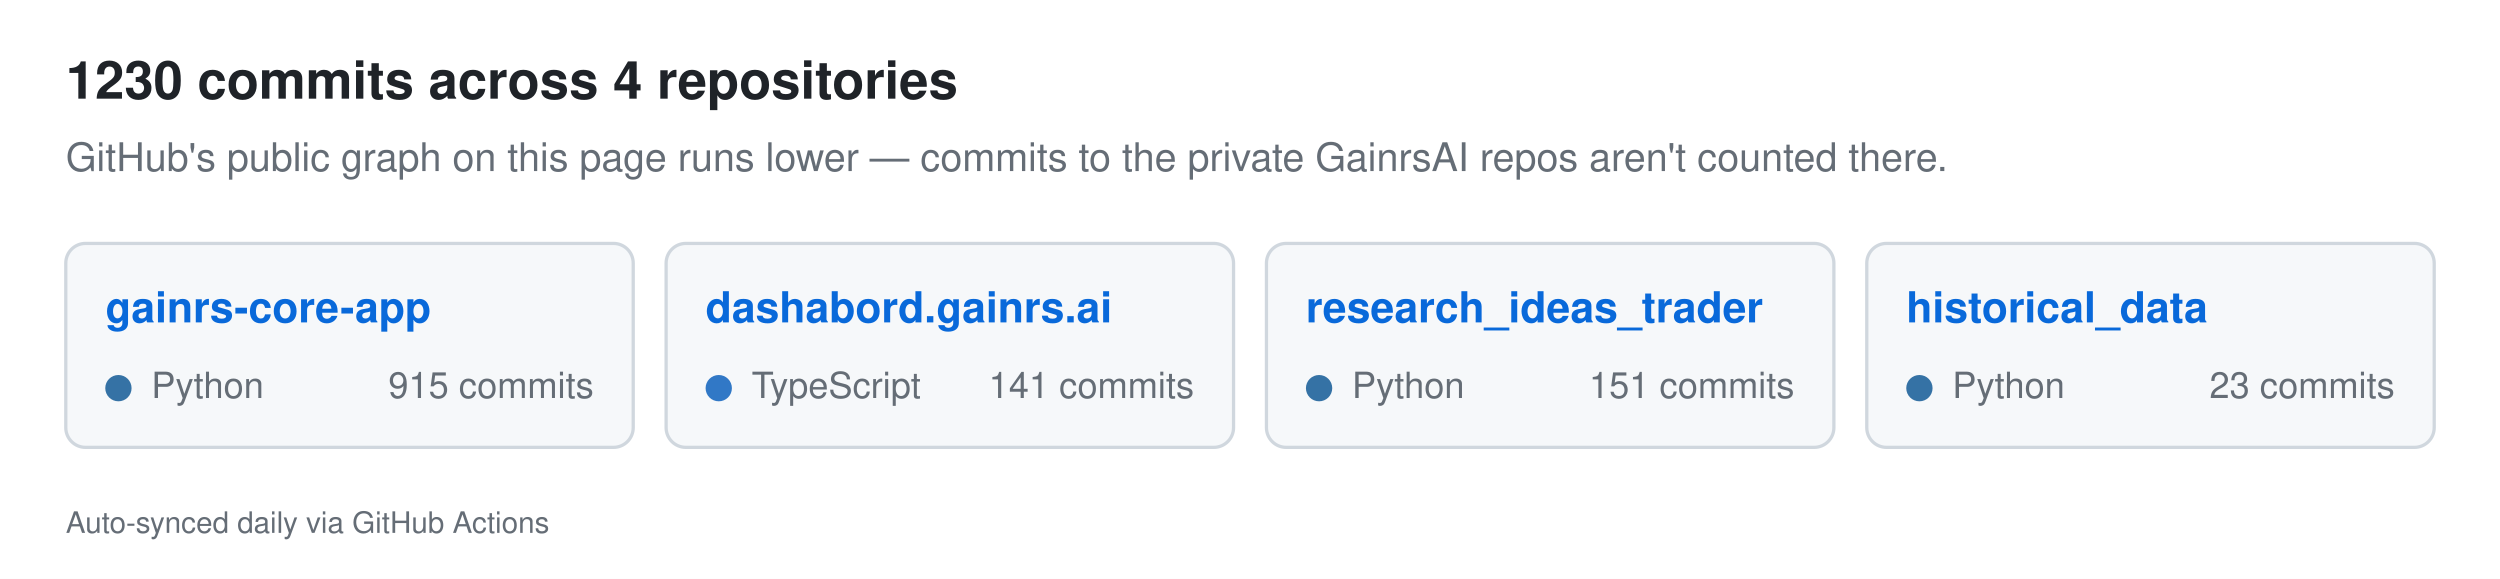
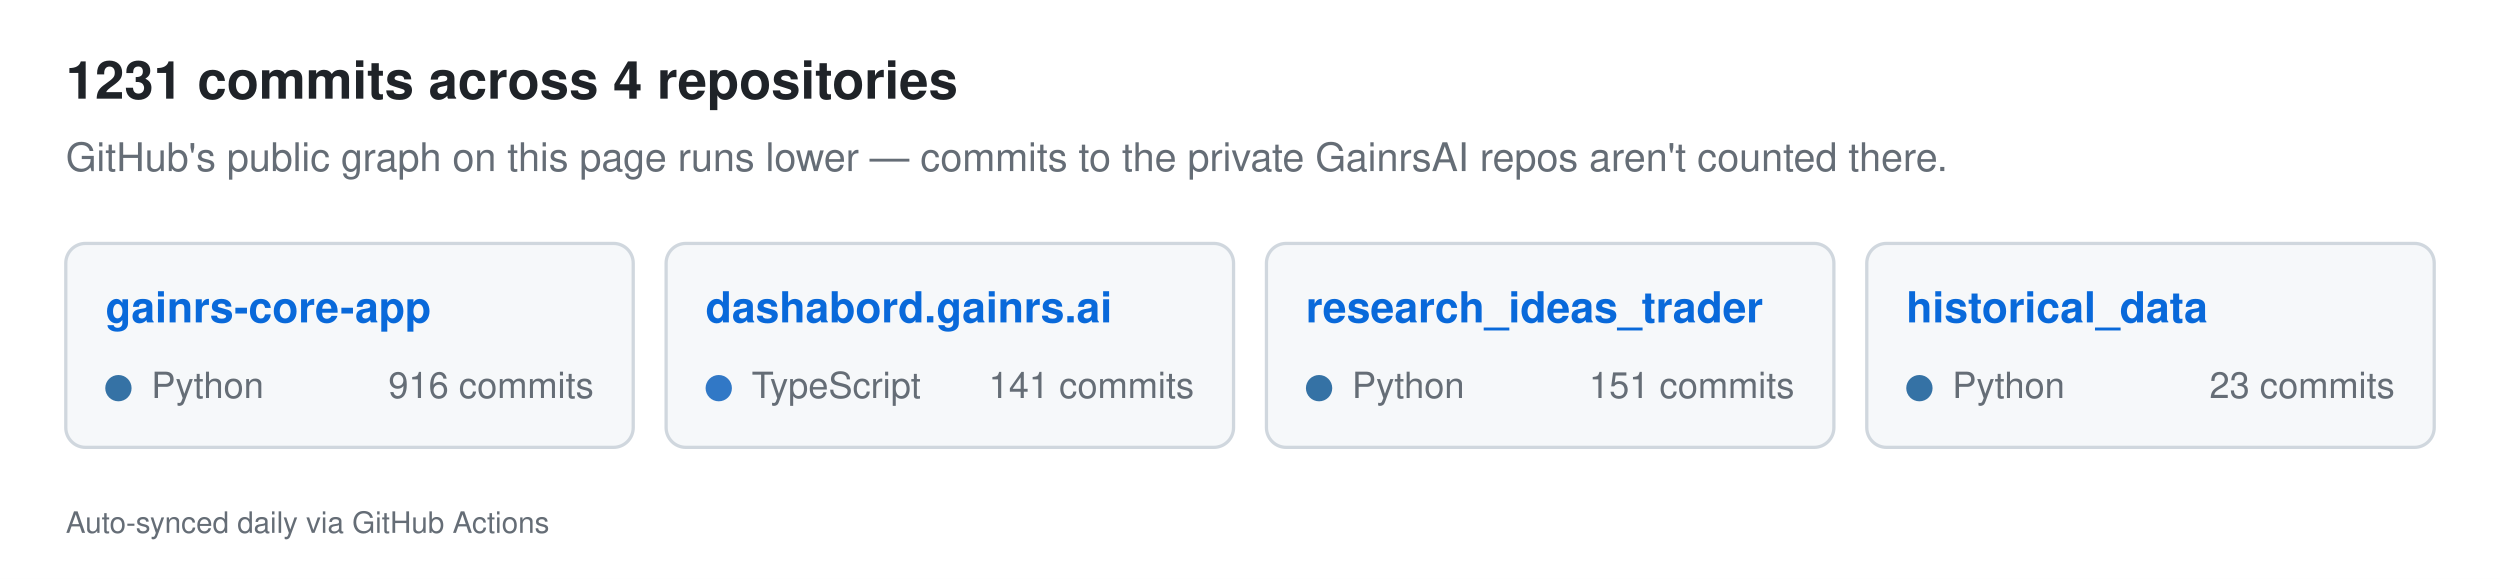
- <svg xmlns="http://www.w3.org/2000/svg" width="760" height="176" viewBox="0 0 760 176" font-family="-apple-system, BlinkMacSystemFont, 'Segoe UI', Helvetica, Arial, sans-serif" role="img" aria-label="1230 commits across 4 repositories">
+ <svg xmlns="http://www.w3.org/2000/svg" width="760" height="176" viewBox="0 0 760 176" font-family="-apple-system, BlinkMacSystemFont, 'Segoe UI', Helvetica, Arial, sans-serif" role="img" aria-label="1231 commits across 4 repositories">
  <rect width="760" height="176" fill="#ffffff" />
-   <text x="20" y="30" font-size="16" font-weight="600" fill="#1f2328">1230 commits across 4 repositories</text>
+   <text x="20" y="30" font-size="16" font-weight="600" fill="#1f2328">1231 commits across 4 repositories</text>
  <text x="20" y="52" font-size="12" fill="#656d76">GitHub's public graph on this page runs lower — commits to the private GainrsAI repos aren't counted there.</text>
  <rect x="20.0" y="74" width="172.5" height="62" rx="6" fill="#f6f8fa" stroke="#d0d7de" />
  <text x="32.0" y="98" font-size="13" font-weight="600" fill="#0969da">gainrs-core-app</text>
  <circle cx="36.0" cy="118" r="4" fill="#3572A5" />
  <text x="46.0" y="121" font-size="11" fill="#656d76">Python</text>
-   <text x="180.5" y="121" font-size="11" fill="#656d76" text-anchor="end">915 commits</text>
+   <text x="180.5" y="121" font-size="11" fill="#656d76" text-anchor="end">916 commits</text>
  <rect x="202.5" y="74" width="172.5" height="62" rx="6" fill="#f6f8fa" stroke="#d0d7de" />
  <text x="214.5" y="98" font-size="13" font-weight="600" fill="#0969da">dashabord.gainrs.ai</text>
  <circle cx="218.5" cy="118" r="4" fill="#3178c6" />
  <text x="228.5" y="121" font-size="11" fill="#656d76">TypeScript</text>
  <text x="363.0" y="121" font-size="11" fill="#656d76" text-anchor="end">141 commits</text>
  <rect x="385.0" y="74" width="172.5" height="62" rx="6" fill="#f6f8fa" stroke="#d0d7de" />
  <text x="397.0" y="98" font-size="13" font-weight="600" fill="#0969da">research_ideas_trader</text>
  <circle cx="401.0" cy="118" r="4" fill="#3572A5" />
  <text x="411.0" y="121" font-size="11" fill="#656d76">Python</text>
  <text x="545.5" y="121" font-size="11" fill="#656d76" text-anchor="end">151 commits</text>
  <rect x="567.5" y="74" width="172.5" height="62" rx="6" fill="#f6f8fa" stroke="#d0d7de" />
  <text x="579.5" y="98" font-size="13" font-weight="600" fill="#0969da">historical_data</text>
  <circle cx="583.5" cy="118" r="4" fill="#3572A5" />
  <text x="593.5" y="121" font-size="11" fill="#656d76">Python</text>
  <text x="728.0" y="121" font-size="11" fill="#656d76" text-anchor="end">23 commits</text>
  <text x="20" y="162" font-size="9" fill="#656d76">Auto-synced daily via GitHub Actions</text>
</svg>
